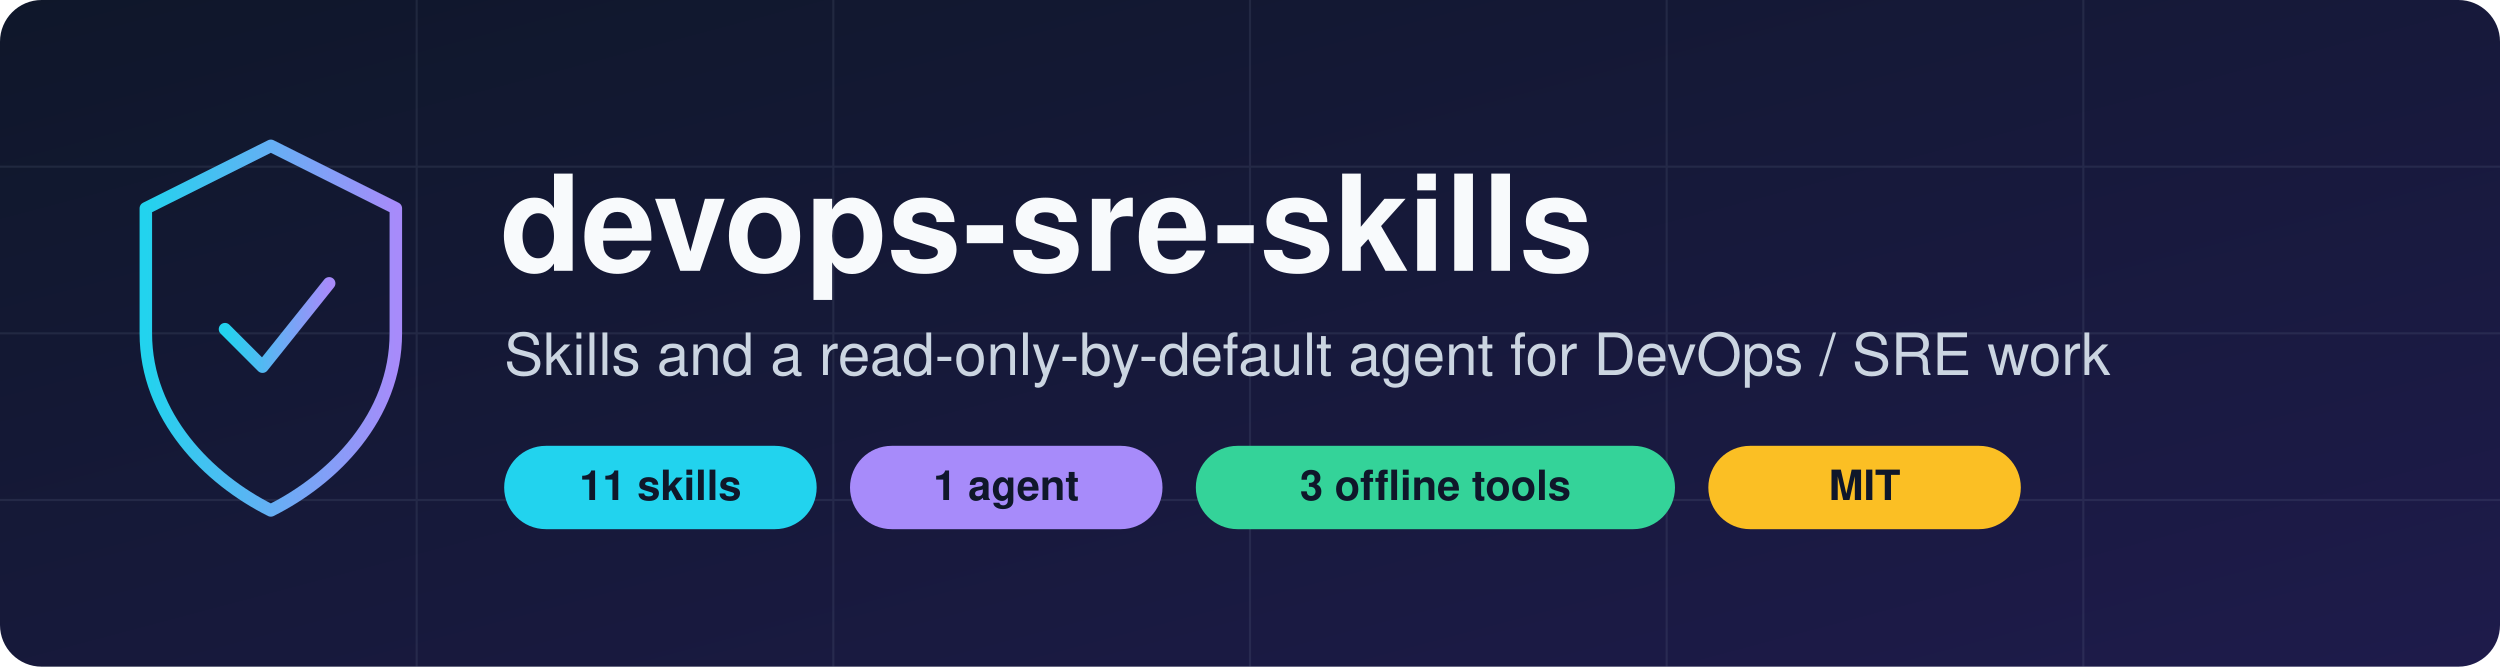
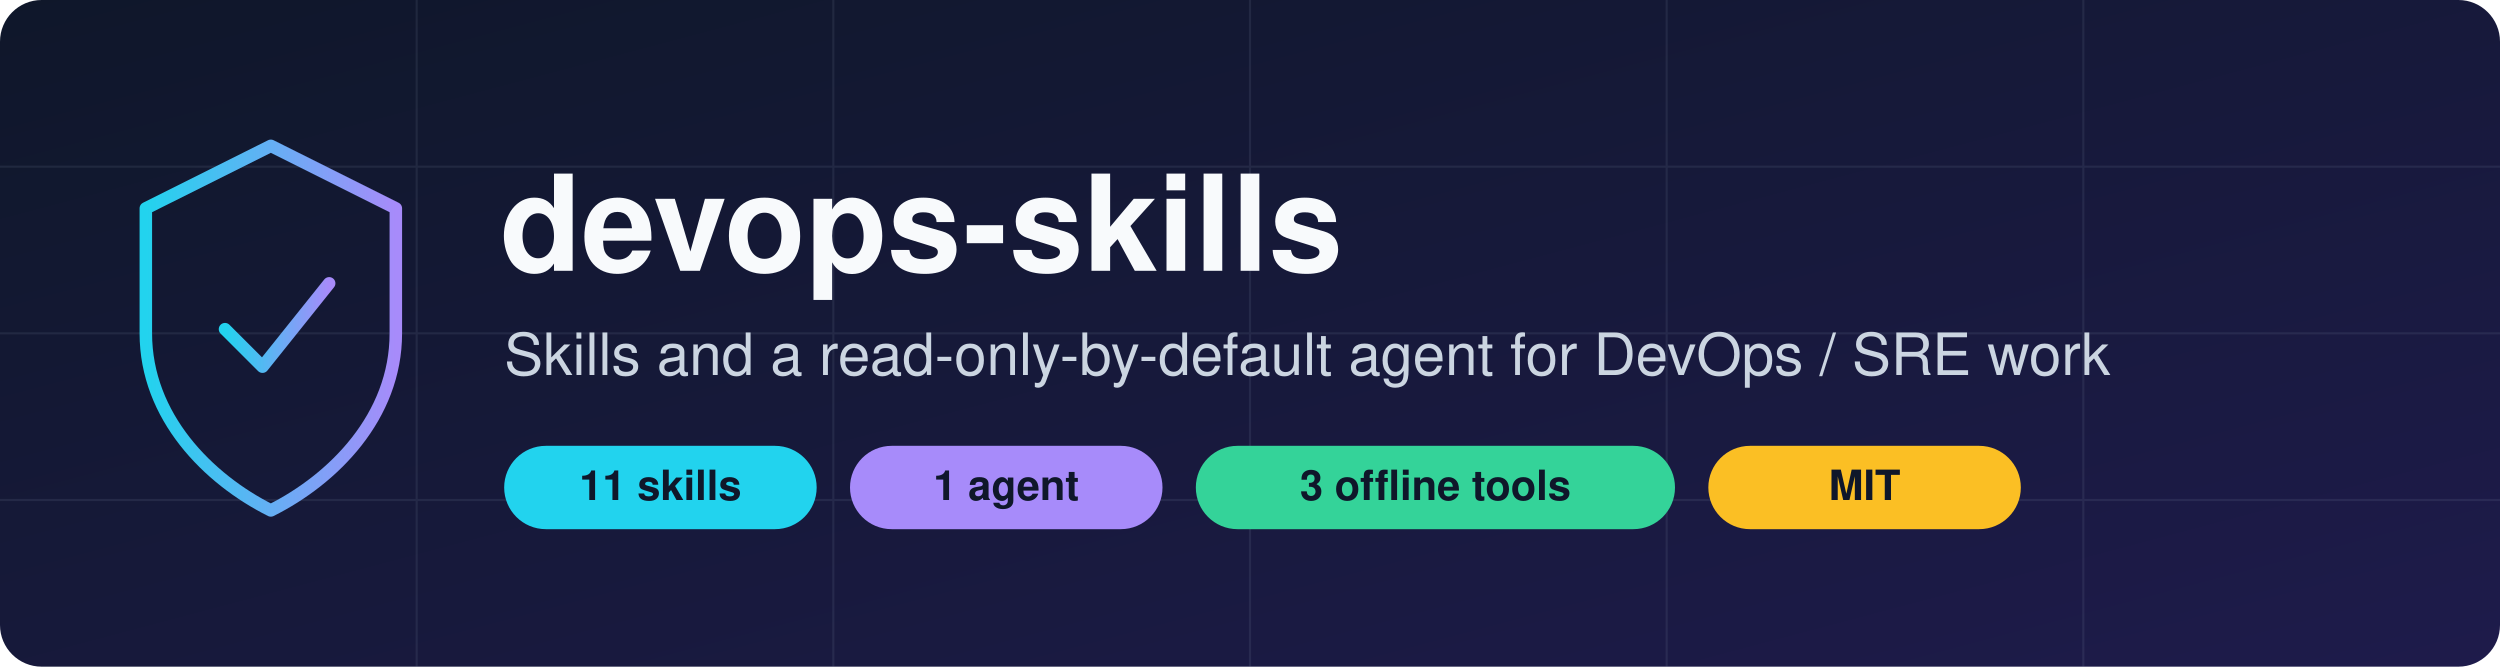
- <svg xmlns="http://www.w3.org/2000/svg" width="1200" height="320" viewBox="0 0 1200 320" role="img" aria-label="devops-sre-skills">
+ <svg xmlns="http://www.w3.org/2000/svg" width="1200" height="320" viewBox="0 0 1200 320" role="img" aria-label="devops-skills">
  <defs>
    <linearGradient id="bg" x1="0" y1="0" x2="1" y2="1">
      <stop offset="0" stop-color="#0f172a" />
      <stop offset="1" stop-color="#1e1b4b" />
    </linearGradient>
    <linearGradient id="accent" x1="0" y1="0" x2="1" y2="0">
      <stop offset="0" stop-color="#22d3ee" />
      <stop offset="1" stop-color="#a78bfa" />
    </linearGradient>
  </defs>
  <rect width="1200" height="320" rx="20" fill="url(#bg)" />
  <g opacity="0.12" stroke="#94a3b8" stroke-width="1">
    <path d="M0 80H1200M0 160H1200M0 240H1200M200 0V320M400 0V320M600 0V320M800 0V320M1000 0V320" />
  </g>
  <g transform="translate(70,70)" fill="none" stroke="url(#accent)" stroke-width="6" stroke-linecap="round" stroke-linejoin="round">
    <path d="M60 0 L120 30 V90 C120 130 90 160 60 175 C30 160 0 130 0 90 V30 Z" />
    <path d="M38 88 L56 106 L88 66" />
  </g>
-   <text x="240" y="130" fill="#f8fafc" font-family="-apple-system,'Segoe UI',Helvetica,Arial,sans-serif" font-size="64" font-weight="700">devops-sre-skills</text>
+   <text x="240" y="130" fill="#f8fafc" font-family="-apple-system,'Segoe UI',Helvetica,Arial,sans-serif" font-size="64" font-weight="700">devops-skills</text>
  <text x="242" y="180" fill="#cbd5e1" font-family="-apple-system,'Segoe UI',Helvetica,Arial,sans-serif" font-size="28">Skills and a read-only-by-default agent for DevOps / SRE work</text>
  <g font-family="-apple-system,'Segoe UI',Helvetica,Arial,sans-serif" font-size="20" fill="#0f172a" font-weight="600">
    <rect x="242" y="214" width="150" height="40" rx="20" fill="#22d3ee" />
    <text x="317" y="240" text-anchor="middle">11 skills</text>
    <rect x="408" y="214" width="150" height="40" rx="20" fill="#a78bfa" />
    <text x="483" y="240" text-anchor="middle">1 agent</text>
    <rect x="574" y="214" width="230" height="40" rx="20" fill="#34d399" />
    <text x="689" y="240" text-anchor="middle">3 offline tools</text>
    <rect x="820" y="214" width="150" height="40" rx="20" fill="#fbbf24" />
    <text x="895" y="240" text-anchor="middle">MIT</text>
  </g>
</svg>
